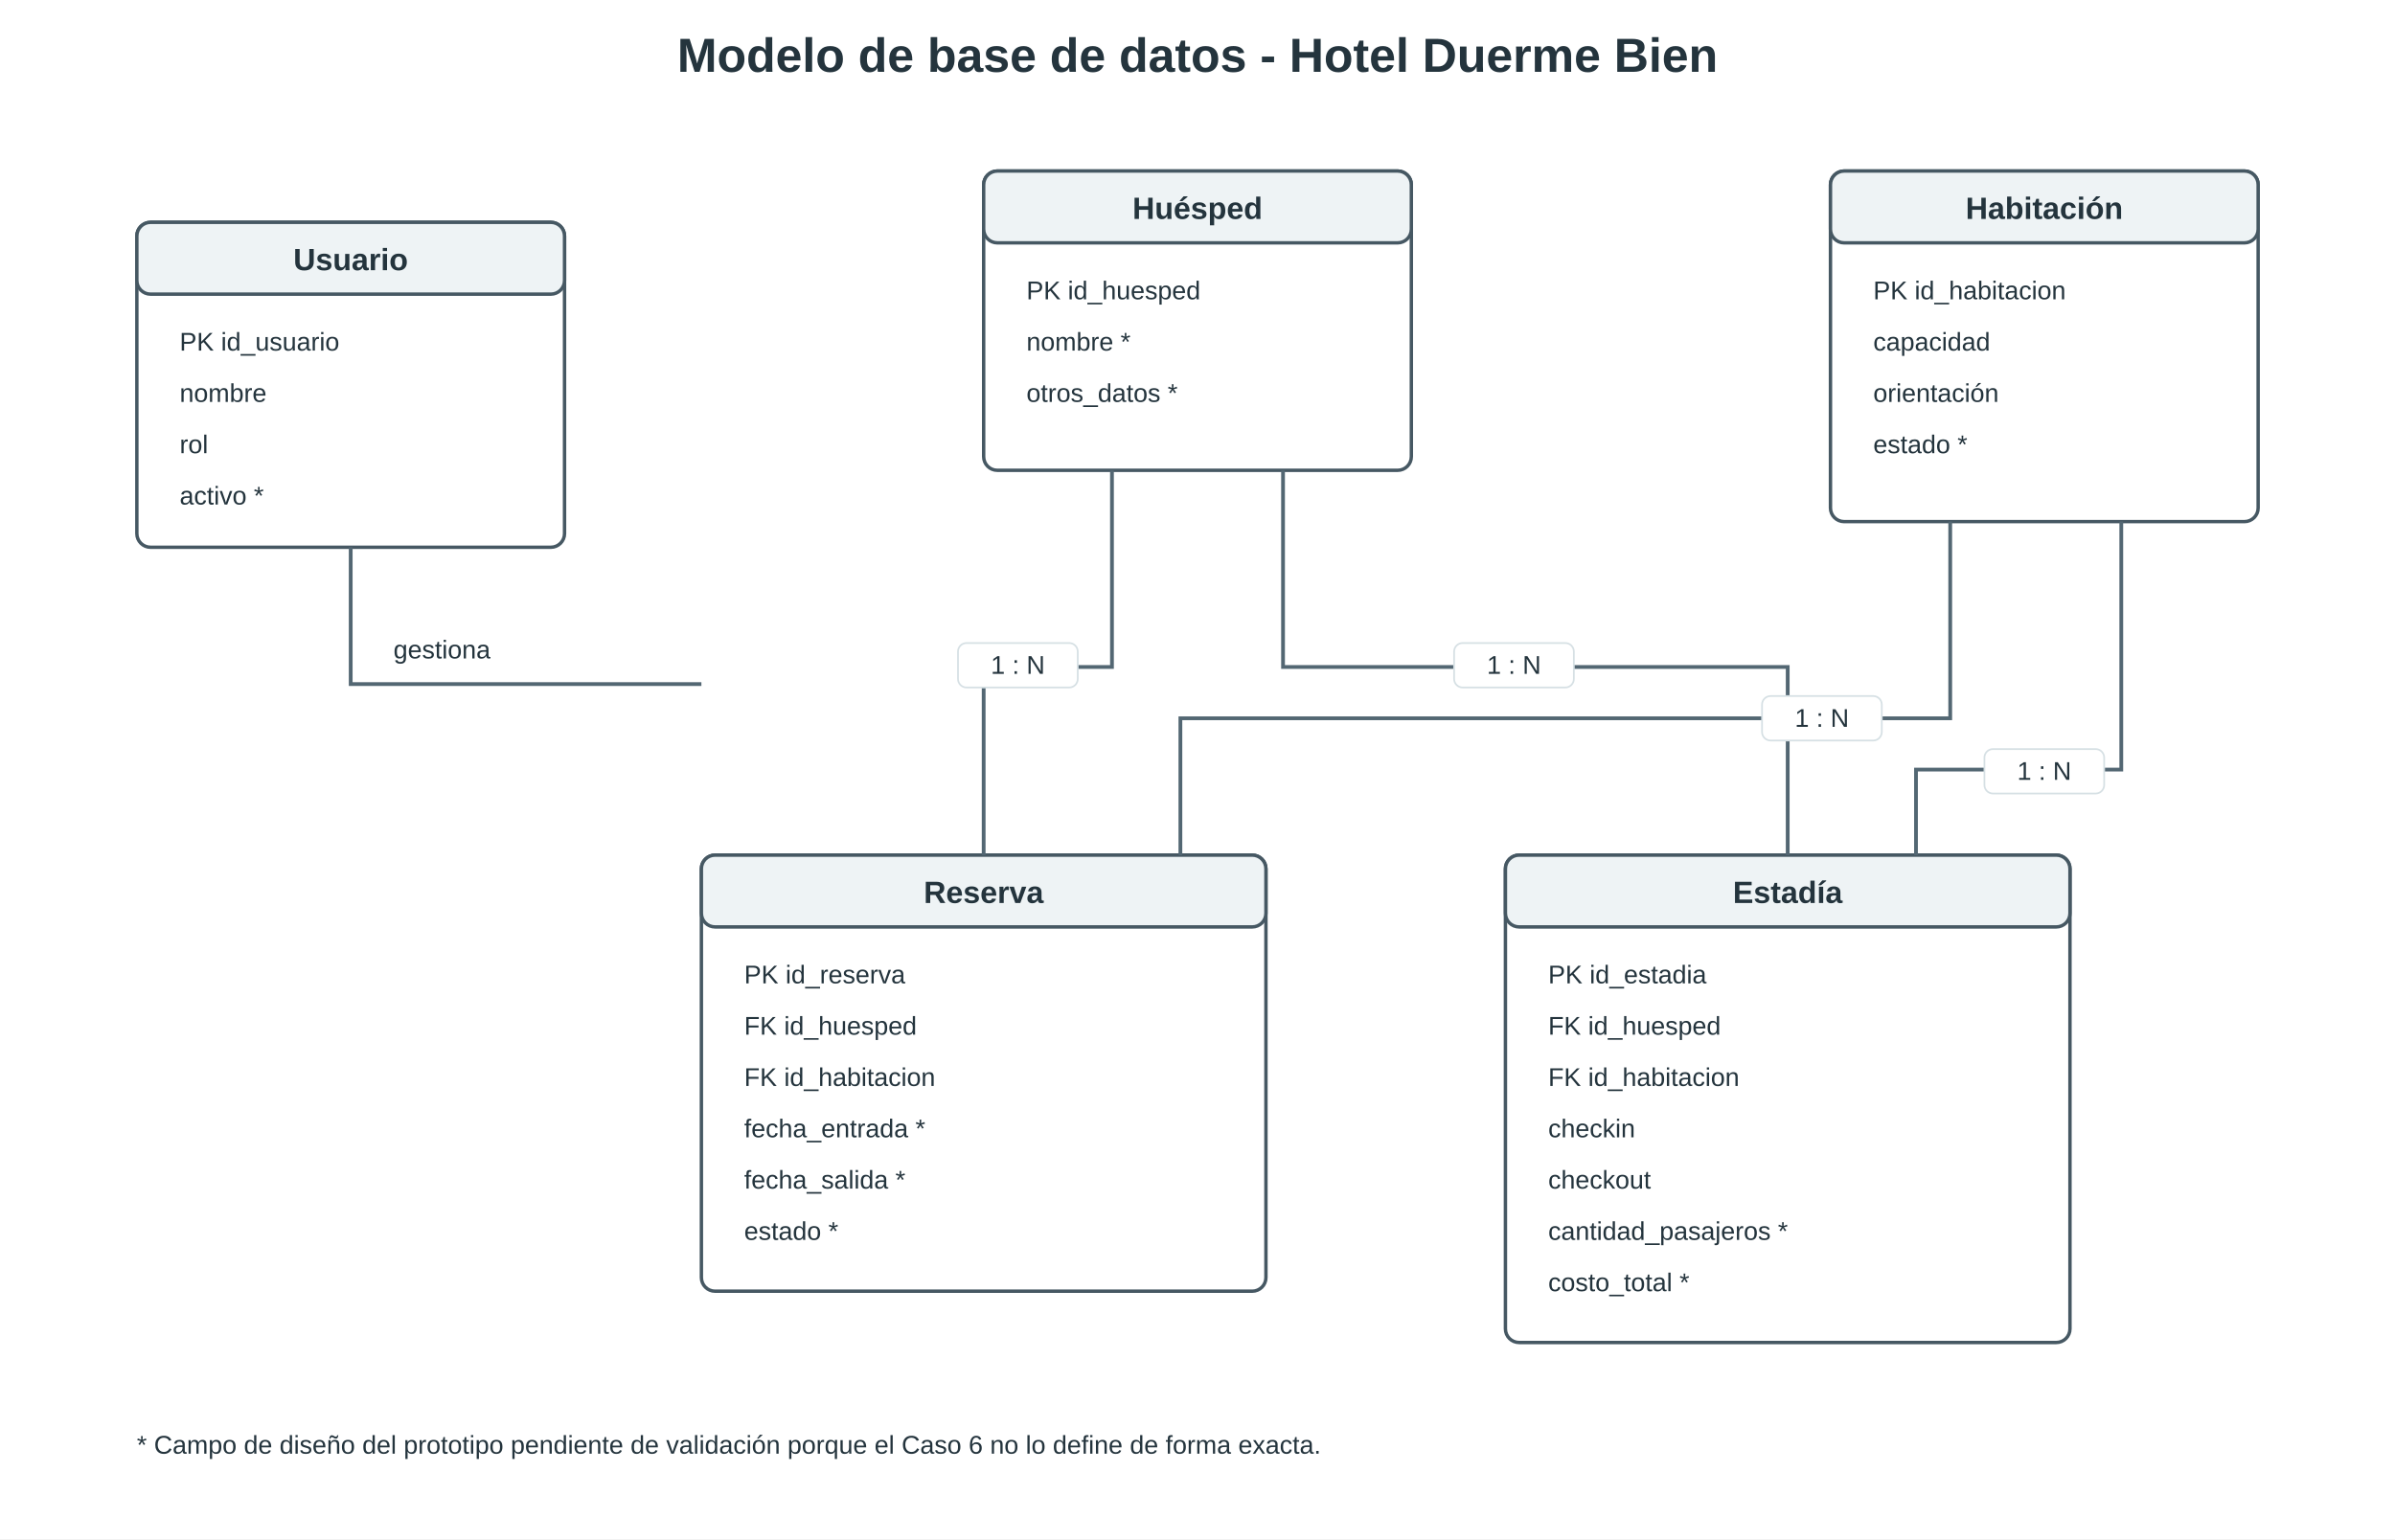
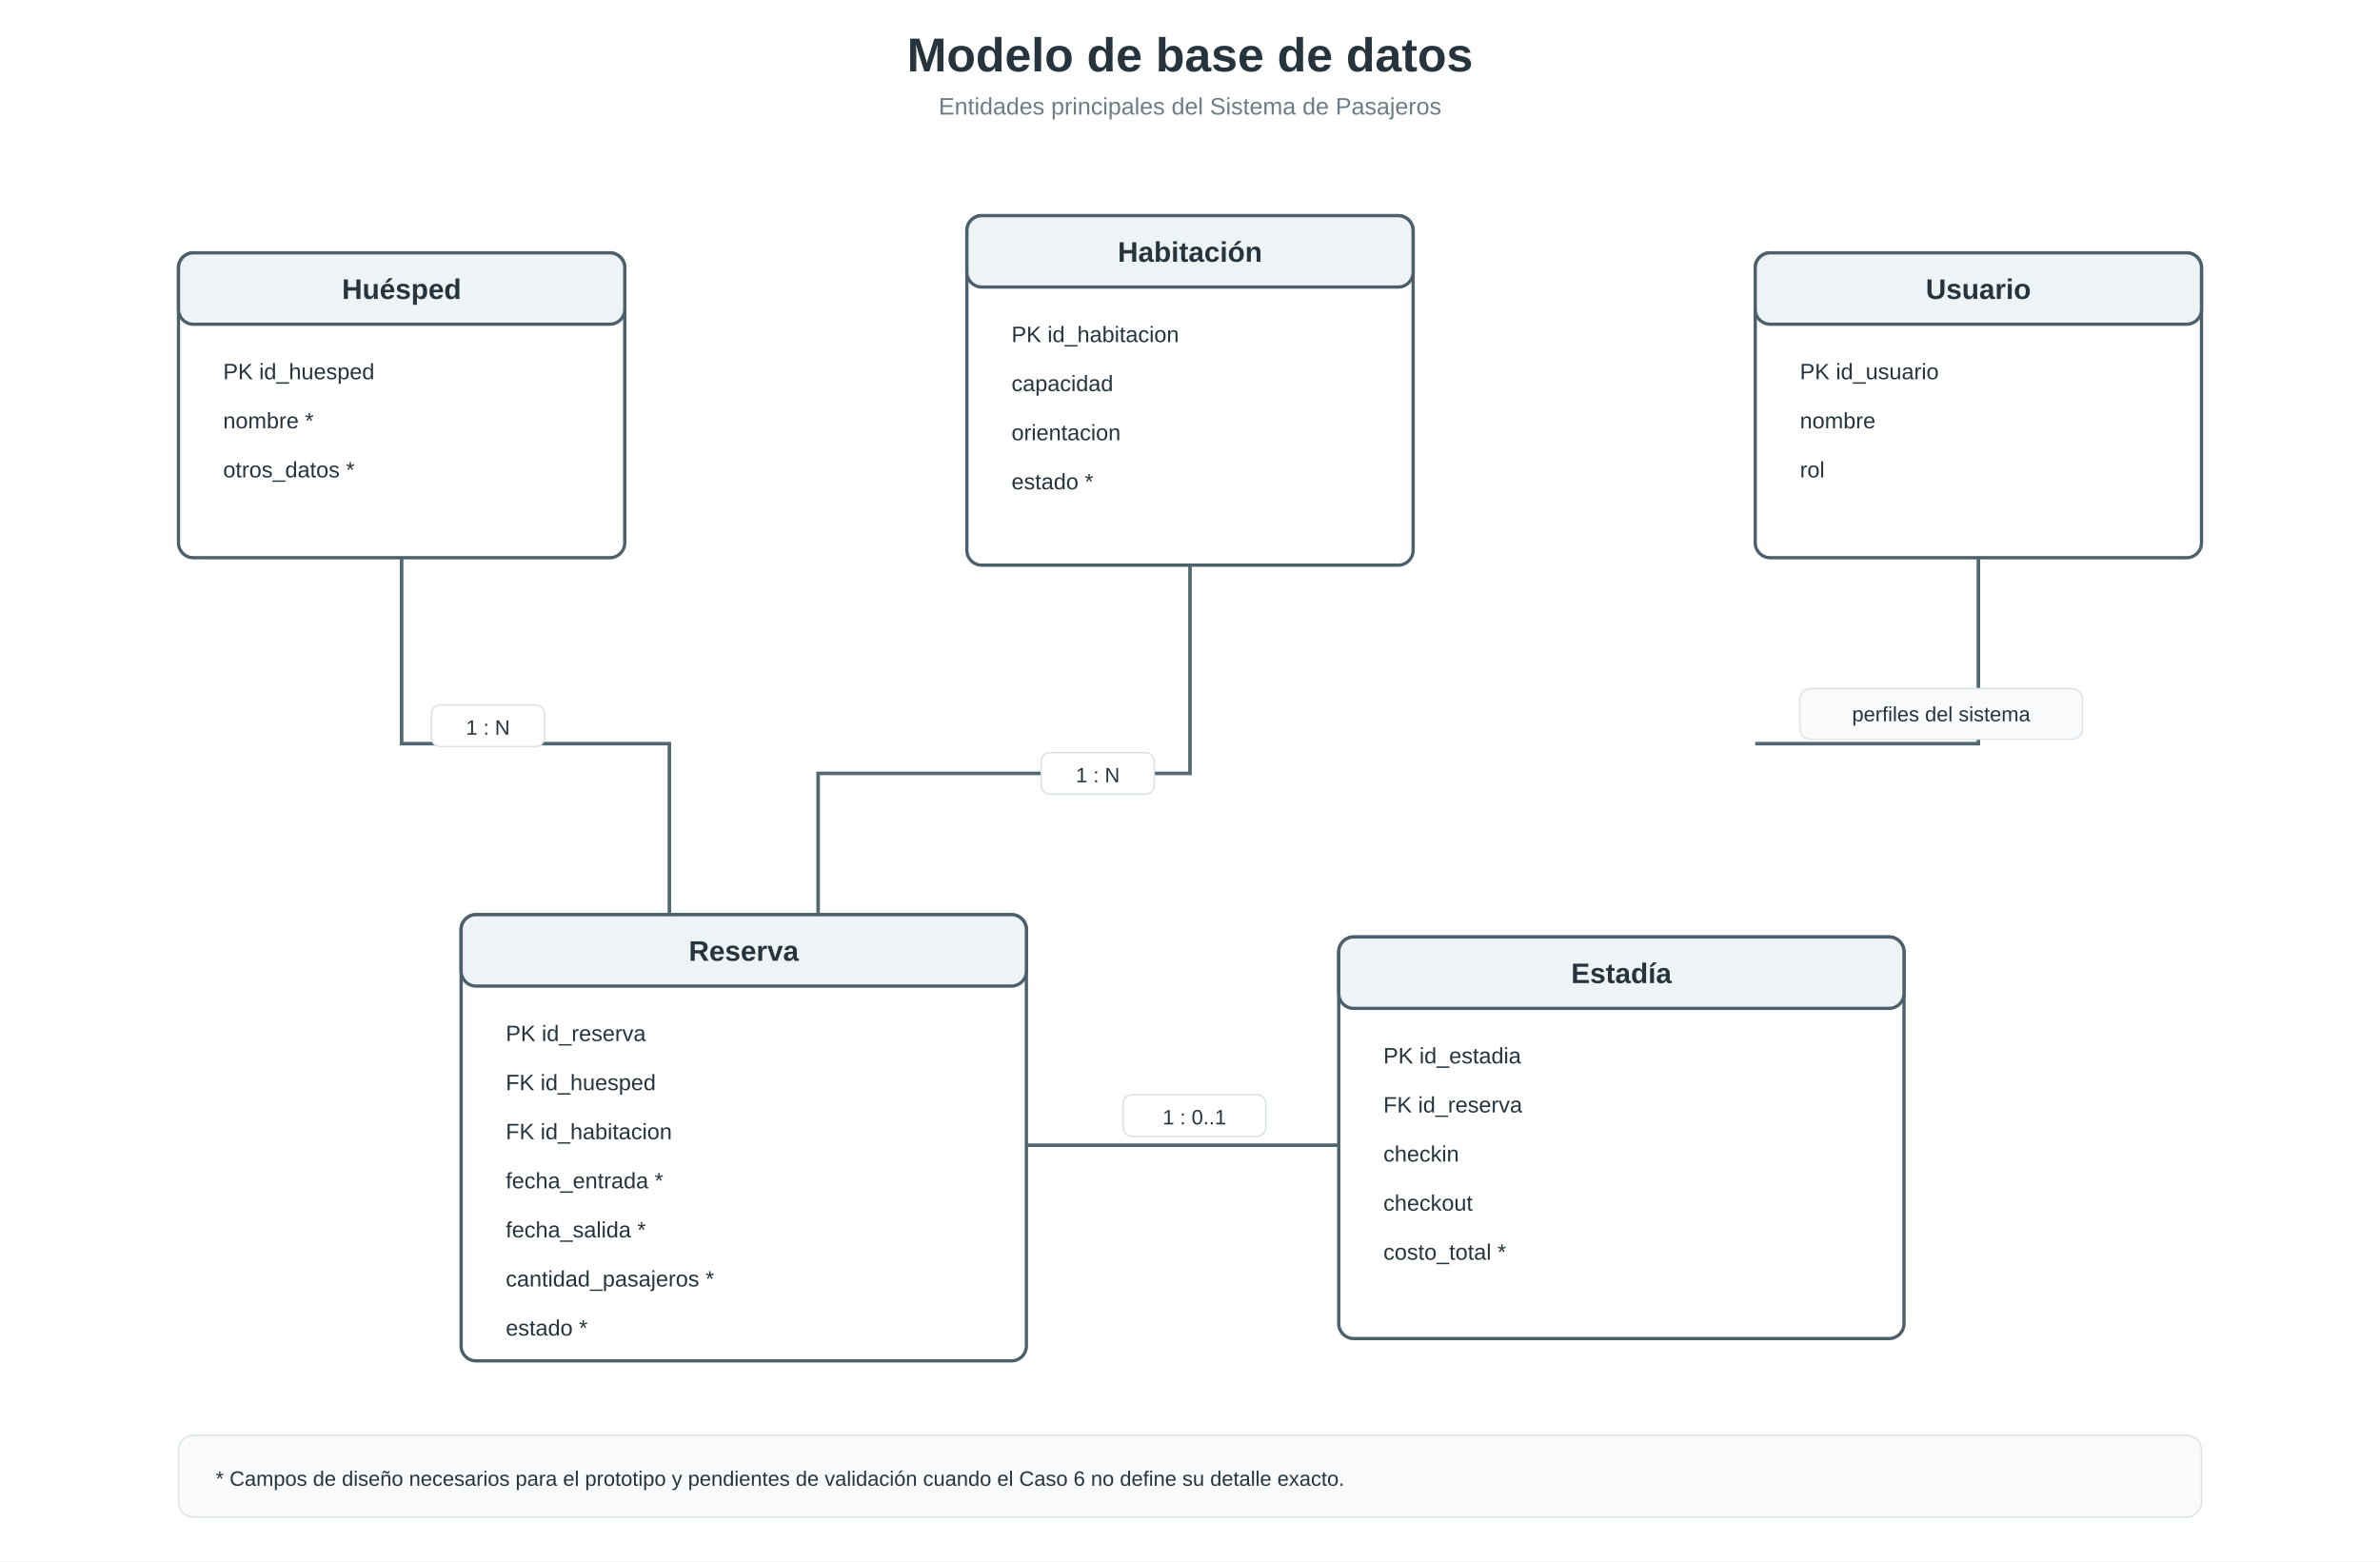
- <svg xmlns="http://www.w3.org/2000/svg" width="1400" height="900" viewBox="0 0 1400 900">
+ <svg xmlns="http://www.w3.org/2000/svg" width="1600" height="1050" viewBox="0 0 1600 1050">
  <defs>
    <style>
- .t{font-family:Arial,sans-serif;fill:#24343d}.title{font-size:28px;font-weight:700}.h{font-size:18px;font-weight:700}.f{font-size:15px}
- .box{fill:#fff;stroke:#465863;stroke-width:2}.head{fill:#eef3f5;stroke:#465863;stroke-width:2}.rel{stroke:#536773;stroke-width:2.2;fill:none}.badge{fill:#fff;stroke:#d6e0e4}
- </style>
+     .t{font-family:Arial,sans-serif;fill:#26343d}.title{font-size:32px;font-weight:700}.sub{font-size:16px;fill:#6e7c84}.h{font-size:19px;font-weight:700}.f{font-size:15px}.small{font-size:14px}
+     .box{fill:#fff;stroke:#4c606b;stroke-width:2.2}.head{fill:#eef3f5;stroke:#4c606b;stroke-width:2.2}.rel{stroke:#526873;stroke-width:2.4;fill:none}
+     .badge{fill:#fff;stroke:#d9e2e6;stroke-width:1}.note{fill:#f8fafb;stroke:#dce4e8}
+   </style>
  </defs>
-   <rect width="1400" height="900" fill="#fff" />
-   <text x="700" y="42" text-anchor="middle" class="t title">Modelo de base de datos - Hotel Duerme Bien</text>
-   <rect x="80" y="130" width="250" height="190" rx="8" class="box" />
-   <rect x="80" y="130" width="250" height="42" rx="8" class="head" />
-   <text x="205" y="158" text-anchor="middle" class="t h">Usuario</text>
-   <text x="105" y="205" class="t f">PK id_usuario</text>
-   <text x="105" y="235" class="t f">nombre</text>
-   <text x="105" y="265" class="t f">rol</text>
-   <text x="105" y="295" class="t f">activo *</text>
-   <rect x="575" y="100" width="250" height="175" rx="8" class="box" />
-   <rect x="575" y="100" width="250" height="42" rx="8" class="head" />
-   <text x="700" y="128" text-anchor="middle" class="t h">Huésped</text>
-   <text x="600" y="175" class="t f">PK id_huesped</text>
-   <text x="600" y="205" class="t f">nombre *</text>
-   <text x="600" y="235" class="t f">otros_datos *</text>
-   <rect x="1070" y="100" width="250" height="205" rx="8" class="box" />
-   <rect x="1070" y="100" width="250" height="42" rx="8" class="head" />
-   <text x="1195" y="128" text-anchor="middle" class="t h">Habitación</text>
-   <text x="1095" y="175" class="t f">PK id_habitacion</text>
-   <text x="1095" y="205" class="t f">capacidad</text>
-   <text x="1095" y="235" class="t f">orientación</text>
-   <text x="1095" y="265" class="t f">estado *</text>
-   <rect x="410" y="500" width="330" height="255" rx="8" class="box" />
-   <rect x="410" y="500" width="330" height="42" rx="8" class="head" />
-   <text x="575" y="528" text-anchor="middle" class="t h">Reserva</text>
-   <text x="435" y="575" class="t f">PK id_reserva</text>
-   <text x="435" y="605" class="t f">FK id_huesped</text>
-   <text x="435" y="635" class="t f">FK id_habitacion</text>
-   <text x="435" y="665" class="t f">fecha_entrada *</text>
-   <text x="435" y="695" class="t f">fecha_salida *</text>
-   <text x="435" y="725" class="t f">estado *</text>
-   <rect x="880" y="500" width="330" height="285" rx="8" class="box" />
-   <rect x="880" y="500" width="330" height="42" rx="8" class="head" />
-   <text x="1045" y="528" text-anchor="middle" class="t h">Estadía</text>
-   <text x="905" y="575" class="t f">PK id_estadia</text>
-   <text x="905" y="605" class="t f">FK id_huesped</text>
-   <text x="905" y="635" class="t f">FK id_habitacion</text>
-   <text x="905" y="665" class="t f">checkin</text>
-   <text x="905" y="695" class="t f">checkout</text>
-   <text x="905" y="725" class="t f">cantidad_pasajeros *</text>
-   <text x="905" y="755" class="t f">costo_total *</text>
-   <path d="M650 275 V390 H575 V500" class="rel" />
-   <rect x="560" y="376" width="70" height="26" rx="5" class="badge" />
-   <text x="595" y="394" text-anchor="middle" class="t f">1 : N</text>
-   <path d="M750 275 V390 H1045 V500" class="rel" />
-   <rect x="850" y="376" width="70" height="26" rx="5" class="badge" />
-   <text x="885" y="394" text-anchor="middle" class="t f">1 : N</text>
-   <path d="M1140 305 V420 H690 V500" class="rel" />
-   <rect x="1030" y="407" width="70" height="26" rx="5" class="badge" />
-   <text x="1065" y="425" text-anchor="middle" class="t f">1 : N</text>
-   <path d="M1240 305 V450 H1120 V500" class="rel" />
-   <rect x="1160" y="438" width="70" height="26" rx="5" class="badge" />
-   <text x="1195" y="456" text-anchor="middle" class="t f">1 : N</text>
-   <path d="M205 320 V400 H410" class="rel" />
-   <text x="230" y="385" class="t f">gestiona</text>
-   <text x="80" y="850" class="t f">* Campo de diseño del prototipo pendiente de validación porque el Caso 6 no lo define de forma exacta.</text>
+   <rect width="1600" height="1050" fill="#fff" />
+   <text x="800" y="48" text-anchor="middle" class="t title">Modelo de base de datos</text>
+   <text x="800" y="77" text-anchor="middle" class="t sub">Entidades principales del Sistema de Pasajeros</text>
+   <rect x="120" y="170" width="300" height="205" rx="10" class="box" />
+   <rect x="120" y="170" width="300" height="48" rx="10" class="head" />
+   <text x="270" y="201" text-anchor="middle" class="t h">Huésped</text>
+   <text x="150" y="255" class="t f">PK  id_huesped</text>
+   <text x="150" y="288" class="t f">nombre *</text>
+   <text x="150" y="321" class="t f">otros_datos *</text>
+   <rect x="650" y="145" width="300" height="235" rx="10" class="box" />
+   <rect x="650" y="145" width="300" height="48" rx="10" class="head" />
+   <text x="800" y="176" text-anchor="middle" class="t h">Habitación</text>
+   <text x="680" y="230" class="t f">PK  id_habitacion</text>
+   <text x="680" y="263" class="t f">capacidad</text>
+   <text x="680" y="296" class="t f">orientacion</text>
+   <text x="680" y="329" class="t f">estado *</text>
+   <rect x="1180" y="170" width="300" height="205" rx="10" class="box" />
+   <rect x="1180" y="170" width="300" height="48" rx="10" class="head" />
+   <text x="1330" y="201" text-anchor="middle" class="t h">Usuario</text>
+   <text x="1210" y="255" class="t f">PK  id_usuario</text>
+   <text x="1210" y="288" class="t f">nombre</text>
+   <text x="1210" y="321" class="t f">rol</text>
+   <rect x="310" y="615" width="380" height="300" rx="10" class="box" />
+   <rect x="310" y="615" width="380" height="48" rx="10" class="head" />
+   <text x="500" y="646" text-anchor="middle" class="t h">Reserva</text>
+   <text x="340" y="700" class="t f">PK  id_reserva</text>
+   <text x="340" y="733" class="t f">FK  id_huesped</text>
+   <text x="340" y="766" class="t f">FK  id_habitacion</text>
+   <text x="340" y="799" class="t f">fecha_entrada *</text>
+   <text x="340" y="832" class="t f">fecha_salida *</text>
+   <text x="340" y="865" class="t f">cantidad_pasajeros *</text>
+   <text x="340" y="898" class="t f">estado *</text>
+   <rect x="900" y="630" width="380" height="270" rx="10" class="box" />
+   <rect x="900" y="630" width="380" height="48" rx="10" class="head" />
+   <text x="1090" y="661" text-anchor="middle" class="t h">Estadía</text>
+   <text x="930" y="715" class="t f">PK  id_estadia</text>
+   <text x="930" y="748" class="t f">FK  id_reserva</text>
+   <text x="930" y="781" class="t f">checkin</text>
+   <text x="930" y="814" class="t f">checkout</text>
+   <text x="930" y="847" class="t f">costo_total *</text>
+   <path d="M270 375 V500 H450 V615" class="rel" />
+   <rect x="290" y="474" width="76" height="28" rx="6" class="badge" />
+   <text x="328" y="494" text-anchor="middle" class="t small">1 : N</text>
+   <path d="M800 380 V520 H550 V615" class="rel" />
+   <rect x="700" y="506" width="76" height="28" rx="6" class="badge" />
+   <text x="738" y="526" text-anchor="middle" class="t small">1 : N</text>
+   <path d="M690 770 H900" class="rel" />
+   <rect x="755" y="736" width="96" height="28" rx="6" class="badge" />
+   <text x="803" y="756" text-anchor="middle" class="t small">1 : 0..1</text>
+   <path d="M1330 375 V500 H1180" class="rel" />
+   <rect x="1210" y="463" width="190" height="34" rx="7" class="note" />
+   <text x="1305" y="485" text-anchor="middle" class="t small">perfiles del sistema</text>
+   <rect x="120" y="965" width="1360" height="55" rx="10" class="note" />
+   <text x="145" y="999" class="t small">* Campos de diseño necesarios para el prototipo y pendientes de validación cuando el Caso 6 no define su detalle exacto.</text>
</svg>
